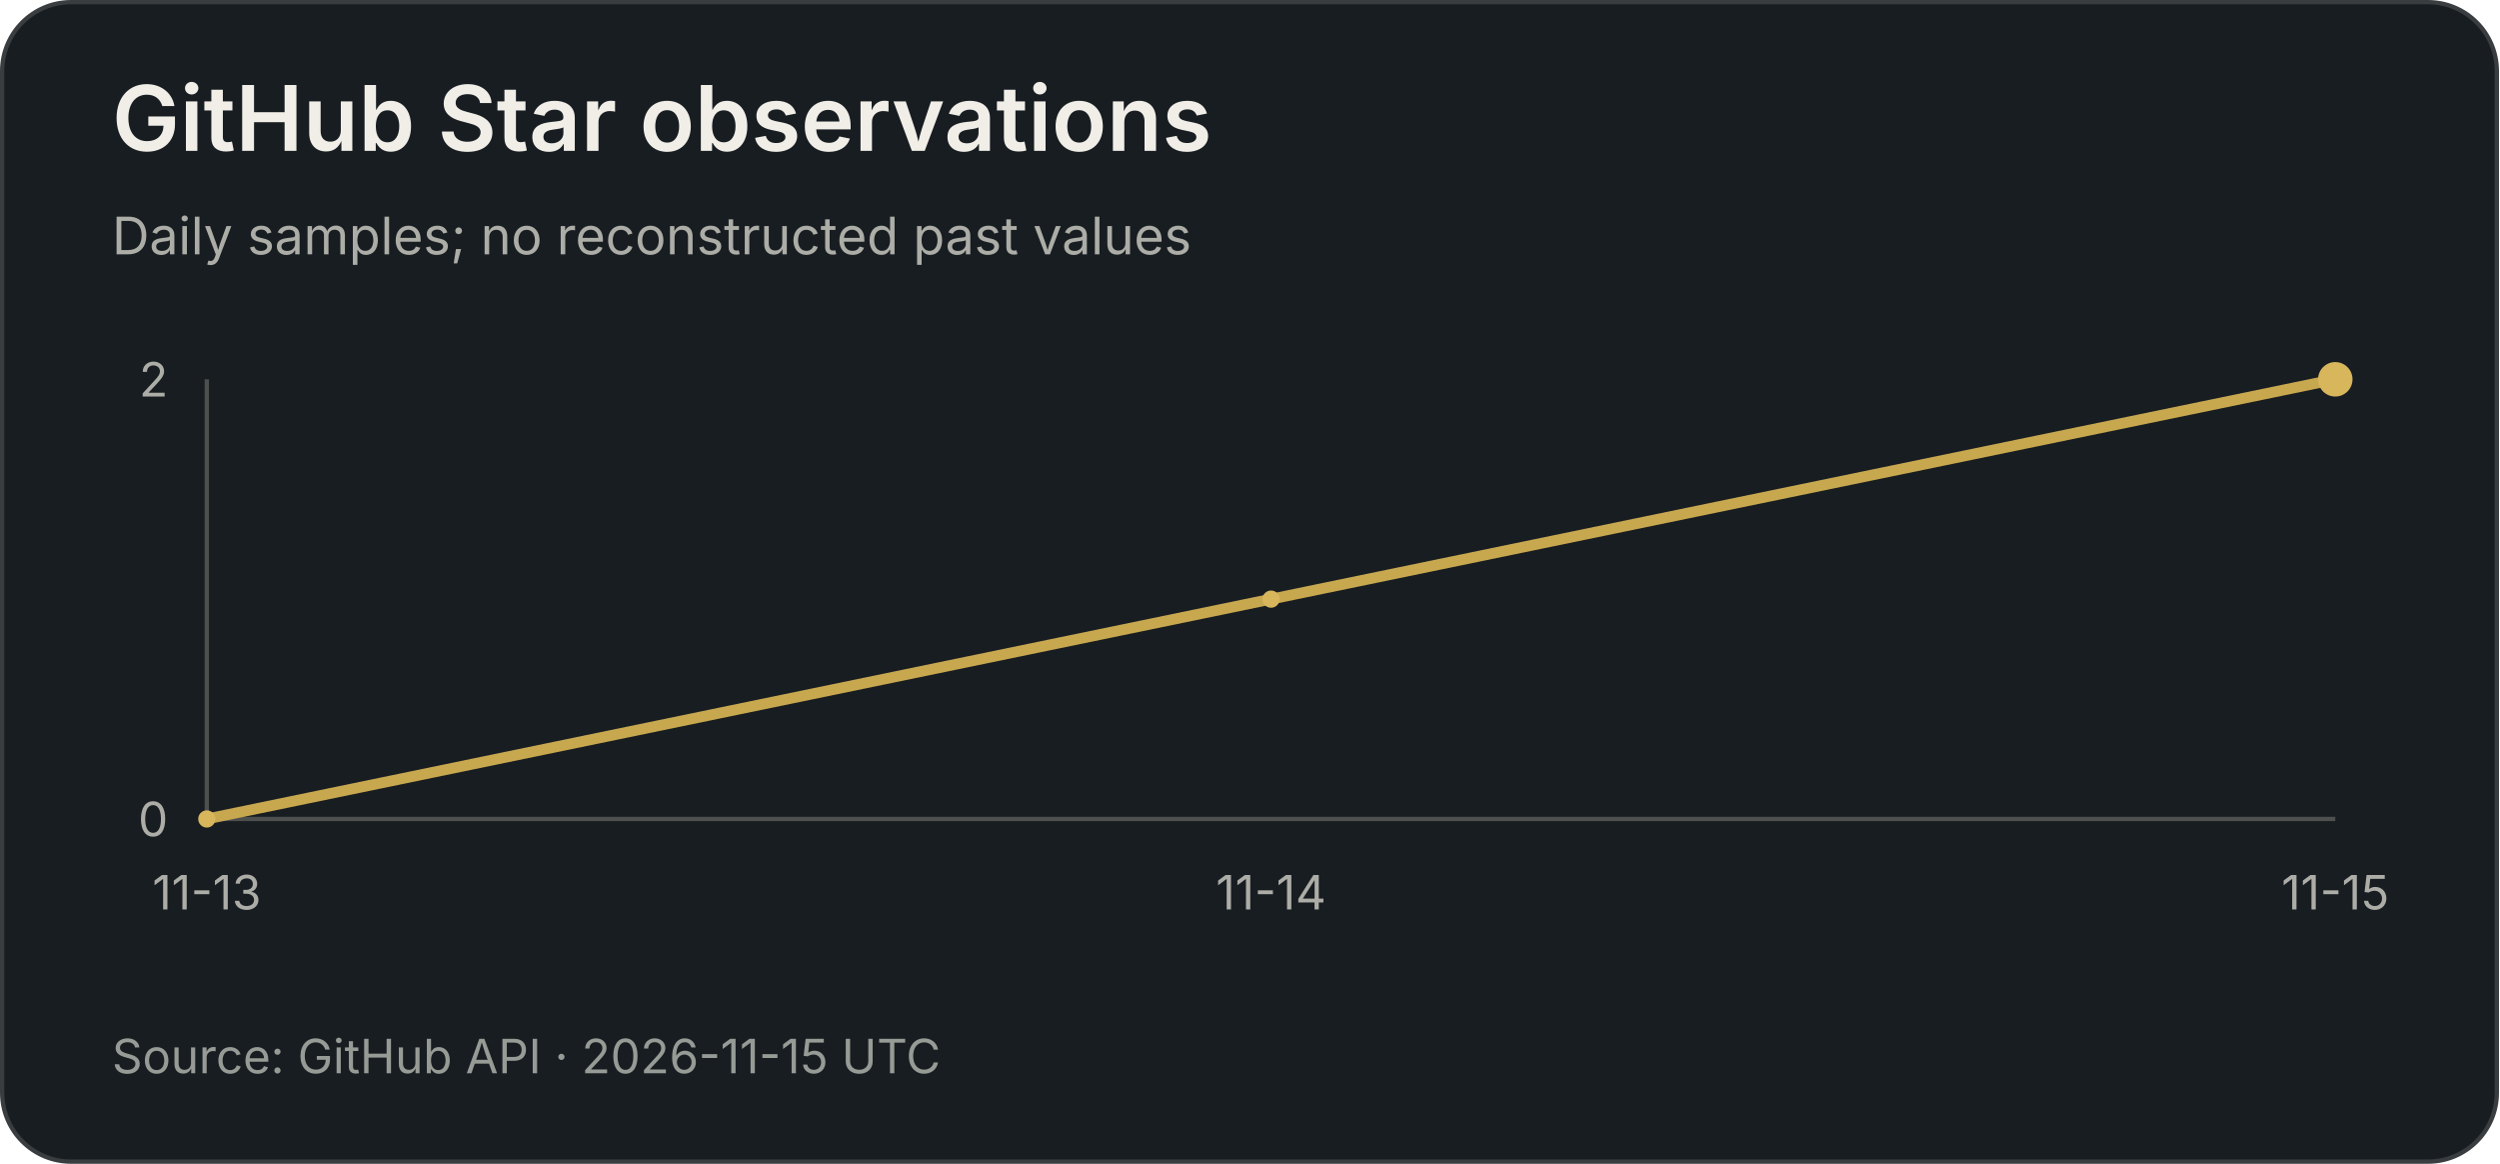
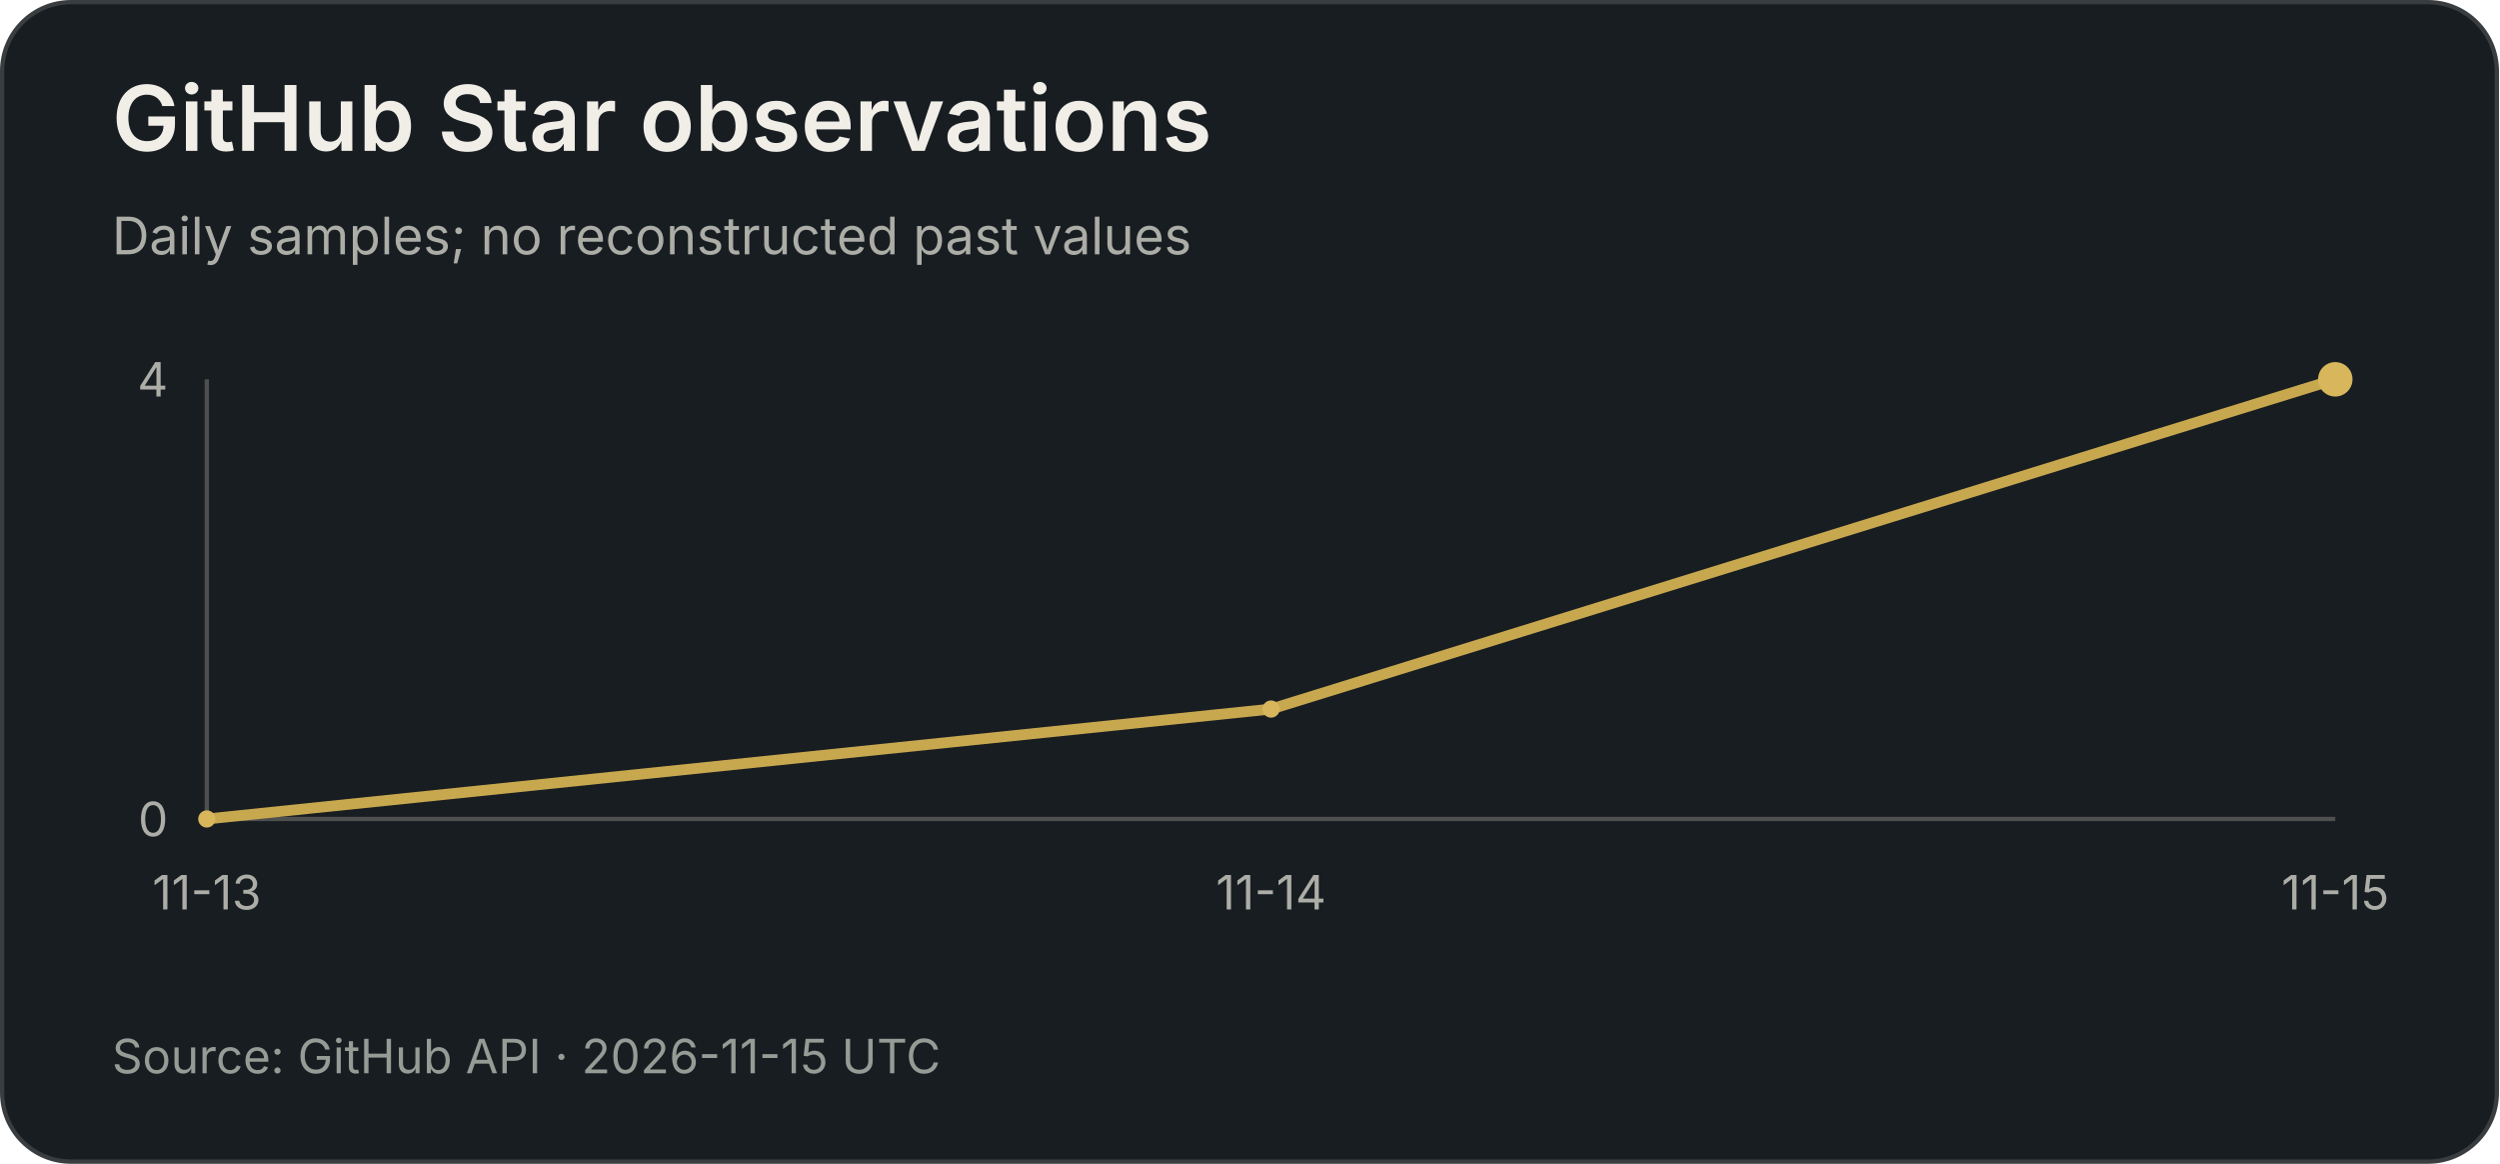
<svg xmlns="http://www.w3.org/2000/svg" width="580" height="270" viewBox="0 0 580 270" role="img" aria-label="GitHub Star observations">
  <rect x=".5" y=".5" width="579" height="269" rx="16" fill="#181d22" stroke="#393d40" />
  <g font-family="-apple-system,BlinkMacSystemFont,Segoe UI,sans-serif">
    <text x="26" y="35" fill="#f0eee7" font-size="21" font-weight="600">GitHub Star observations</text>
    <text x="26" y="59" fill="#acada6" font-size="12">Daily samples; no reconstructed past values</text>
    <path d="M48 88V190H542" fill="none" stroke="#4d504e" />
-     <text x="39" y="92" text-anchor="end" fill="#acada6" font-size="11">2</text>
+     <text x="39" y="92" text-anchor="end" fill="#acada6" font-size="11">4</text>
    <text x="39" y="194" text-anchor="end" fill="#acada6" font-size="11">0</text>
-     <polyline points="48,190 295,139 542,88" fill="none" stroke="#c8a84f" stroke-width="2.5" />
+     <polyline points="48,190 295,164.5 542,88" fill="none" stroke="#c8a84f" stroke-width="2.5" />
    <circle cx="48" cy="190" r="2" fill="#d7b65c" />
-     <circle cx="295" cy="139" r="2" fill="#d7b65c" />
+     <circle cx="295" cy="164.5" r="2" fill="#d7b65c" />
    <circle cx="542" cy="88" r="4" fill="#d7b65c" />
    <text x="48" y="211" text-anchor="middle" fill="#acada6" font-size="11">11-13</text>
    <text x="295" y="211" text-anchor="middle" fill="#acada6" font-size="11">11-14</text>
    <text x="542" y="211" text-anchor="middle" fill="#acada6" font-size="11">11-15</text>
    <text x="26" y="249" fill="#969b95" font-size="11">Source: GitHub API · 2026-11-15 UTC</text>
  </g>
</svg>
